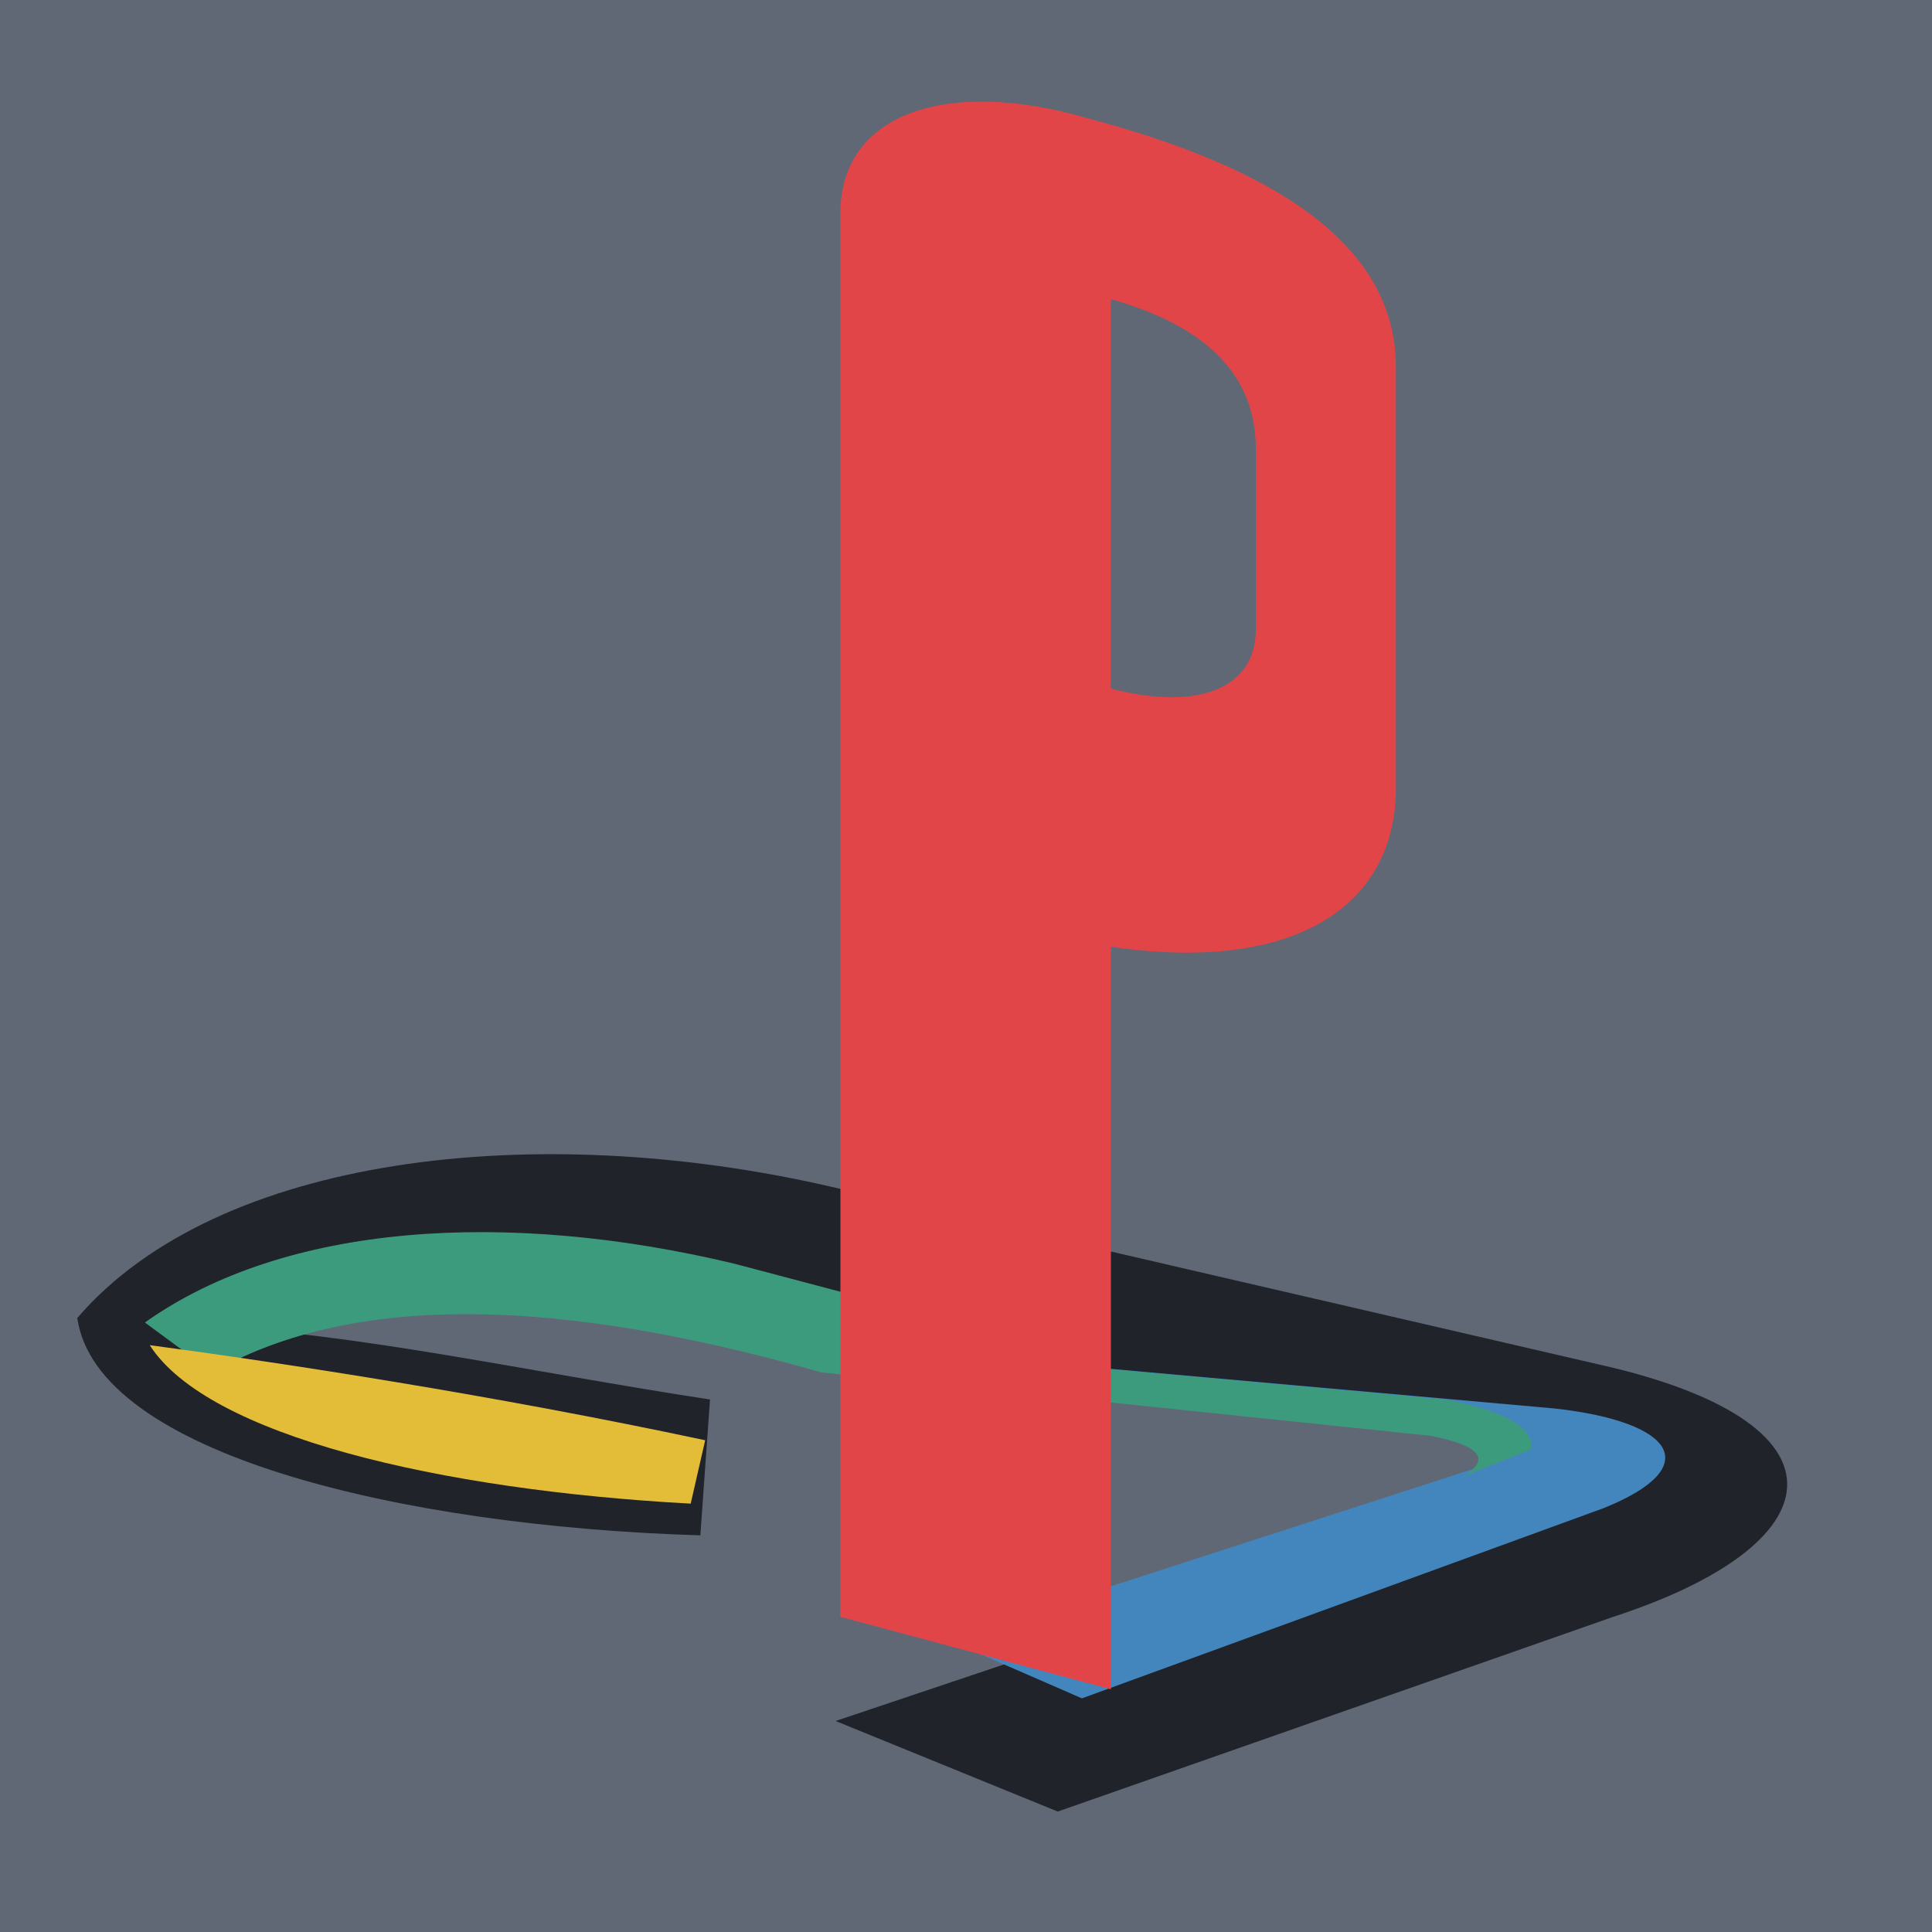
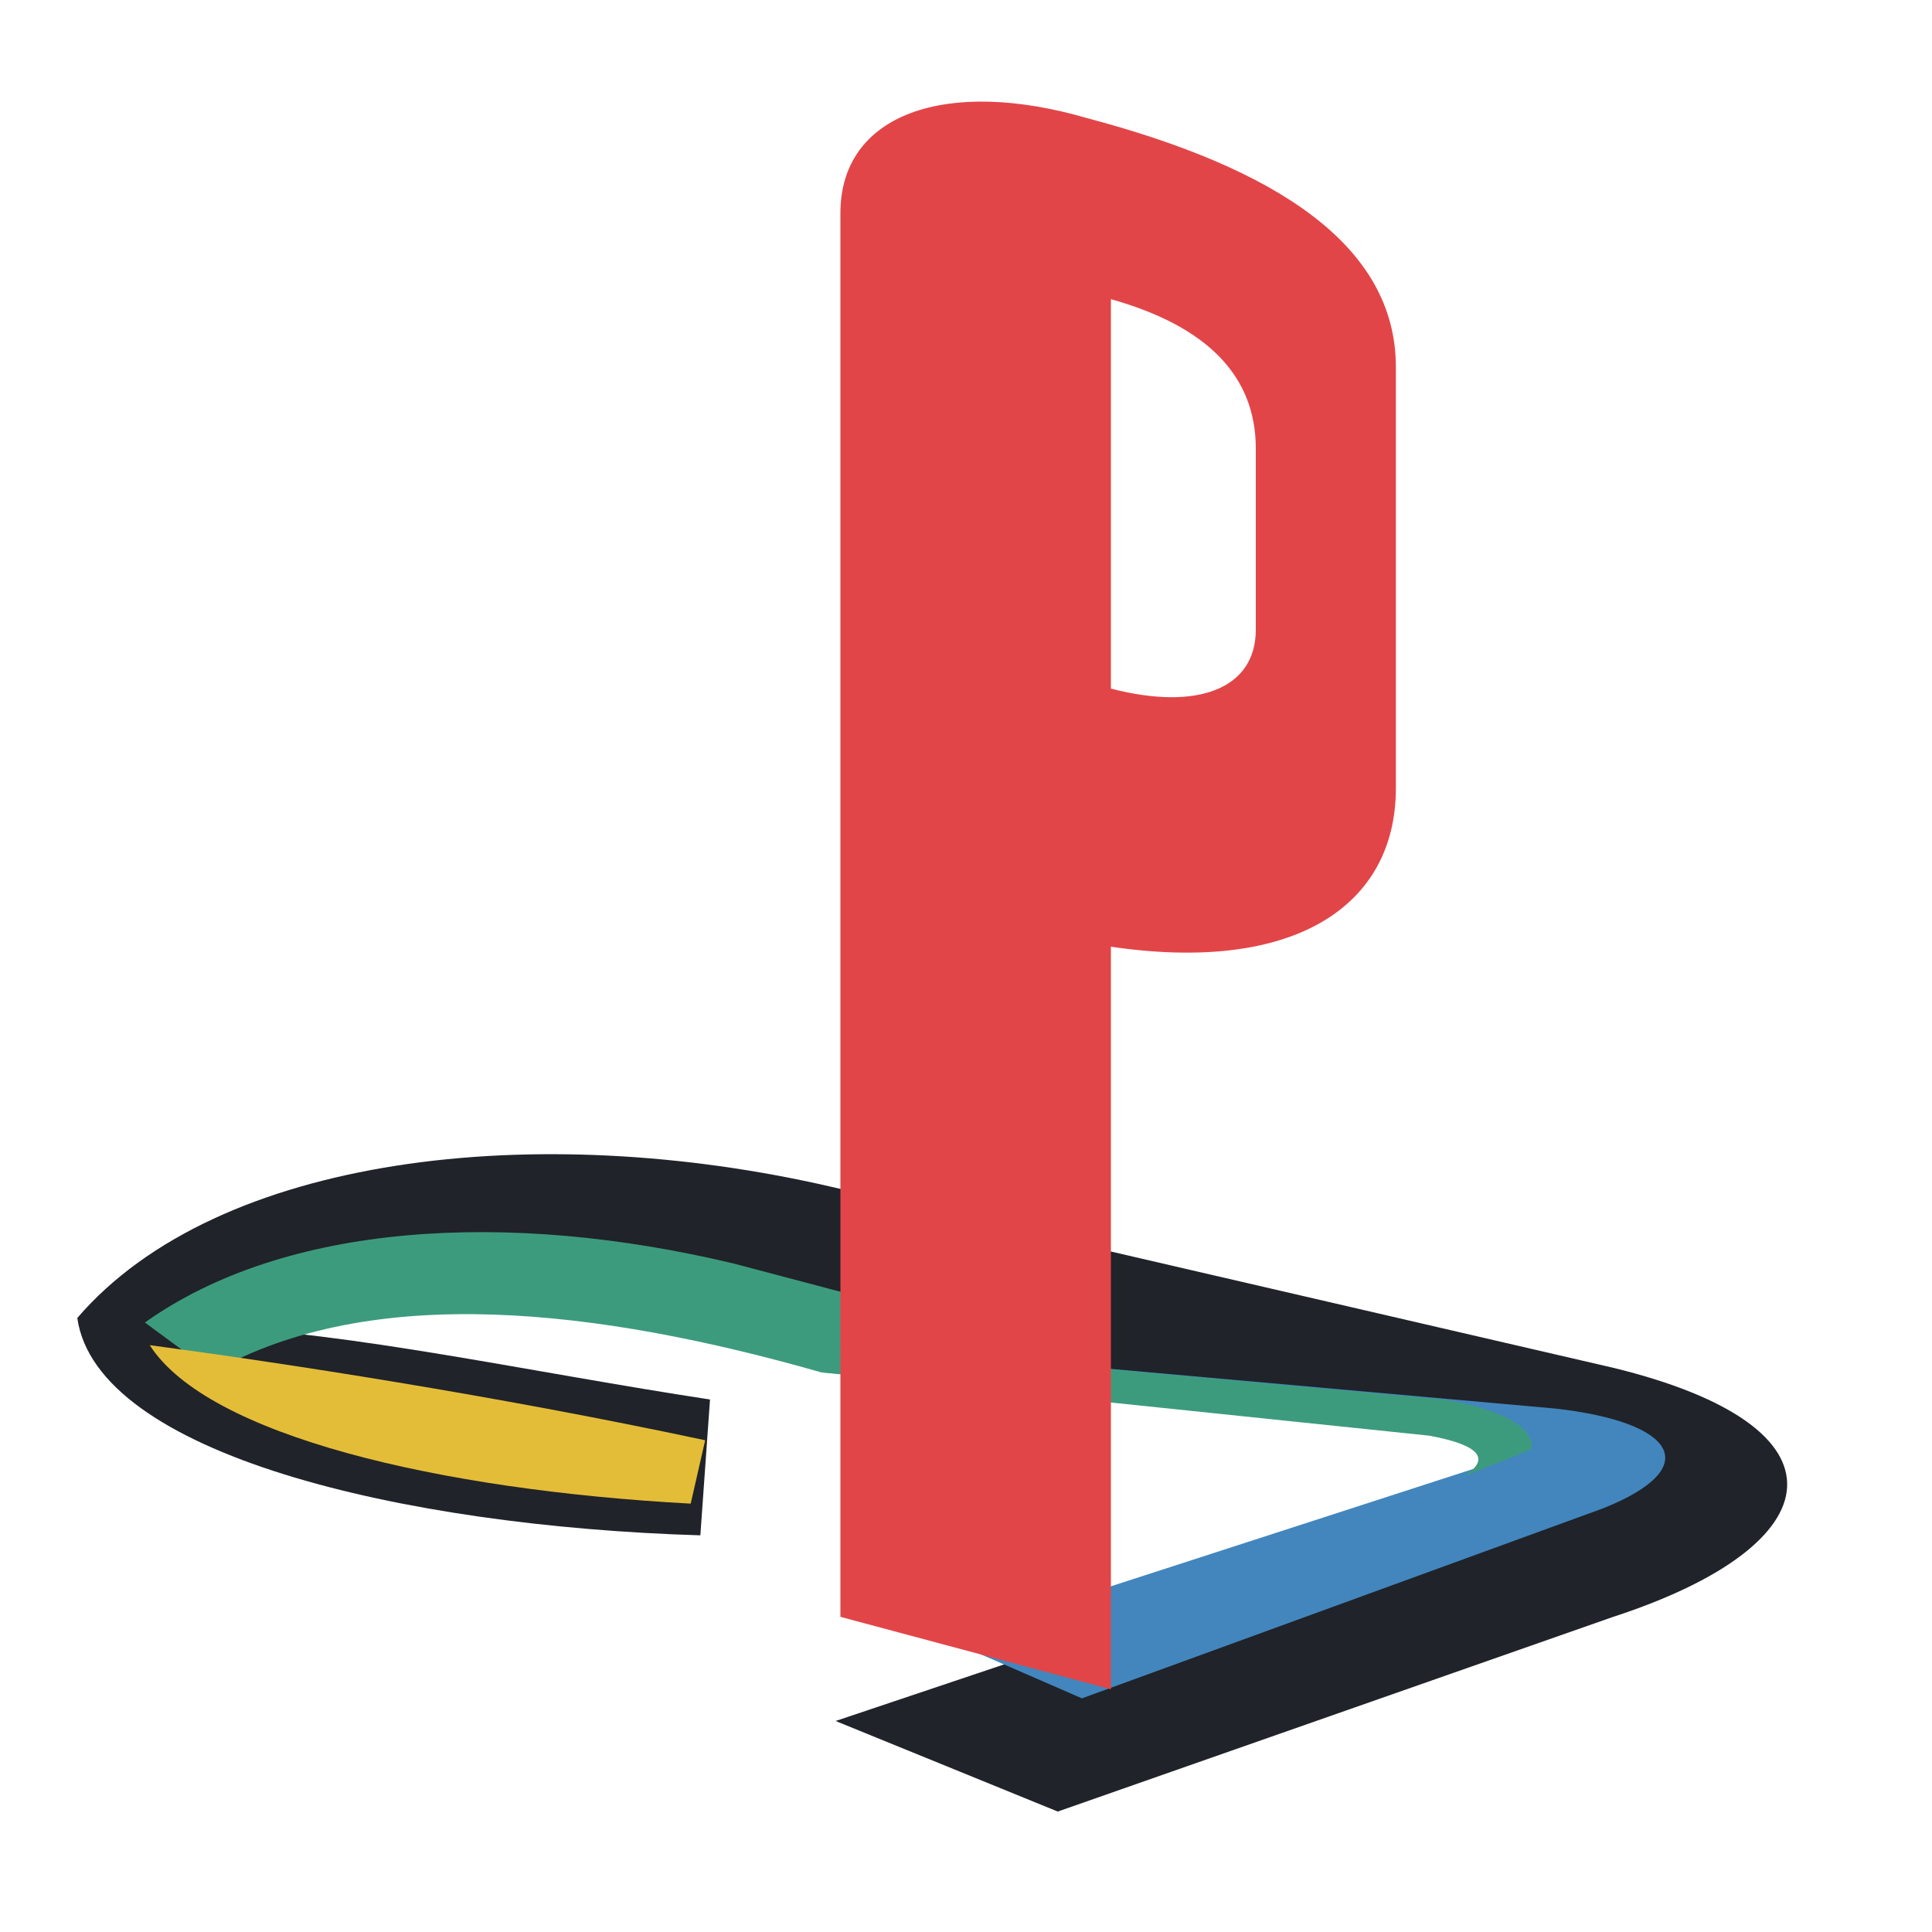
<svg xmlns="http://www.w3.org/2000/svg" width="1024" height="1024" viewBox="0 0 1024 1024">
  <defs />
-   <rect x="0" y="0" width="1024" height="1024" transform="matrix(1 0 0 1 0 0)" fill="#606875" />
  <path d="M64 338C93 302 159 294 220 309L382 349C432 362 428 388 382 404L267 447L221 427L355 379C370 374 366 369 349 365L206 334C158 323 112 323 91 340C120 341 158 350 195 356L193 386C131 384 68 368 64 338Z" transform="matrix(2.56 0 0 2.4 -122.88 -112.64)" fill="#202329" fill-rule="nonzero" />
  <path d="M78 339C107 317 153 314 200 326L239 337L218 350C172 336 125 330 92 350Z" transform="matrix(2.56 0 0 2.4 -122.88 -112.64)" fill="#3d9b7d" fill-rule="nonzero" />
  <path d="M79 344C107 348 150 355 194 365L191 379C139 376 91 364 79 344Z" transform="matrix(2.56 0 0 2.4 -122.88 -112.64)" fill="#e4bd38" fill-rule="nonzero" />
  <path d="M223 344L370 358C395 361 401 371 380 380L272 422L244 409L354 371C364 367 361 365 347 362L218 350Z" transform="matrix(2.56 0 0 2.4 -122.88 -112.64)" fill="#4286bd" fill-rule="nonzero" />
  <path d="M223 344L347 356C358 358 366 362 365 367L351 373C357 369 354 366 344 364L218 350Z" transform="matrix(2.56 0 0 2.4 -122.88 -112.64)" fill="#3d9b7d" fill-rule="nonzero" />
  <path d="M222 94C222 72 244 64 273 73C312 84 337 101 337 128L337 221C337 247 316 262 278 256L278 420L222 404ZM278 113C298 119 308 130 308 146L308 186C308 199 296 204 278 199Z" transform="matrix(2.56 0 0 2.4 -122.88 -112.64)" fill="#e24548" fill-rule="evenodd" />
</svg>
